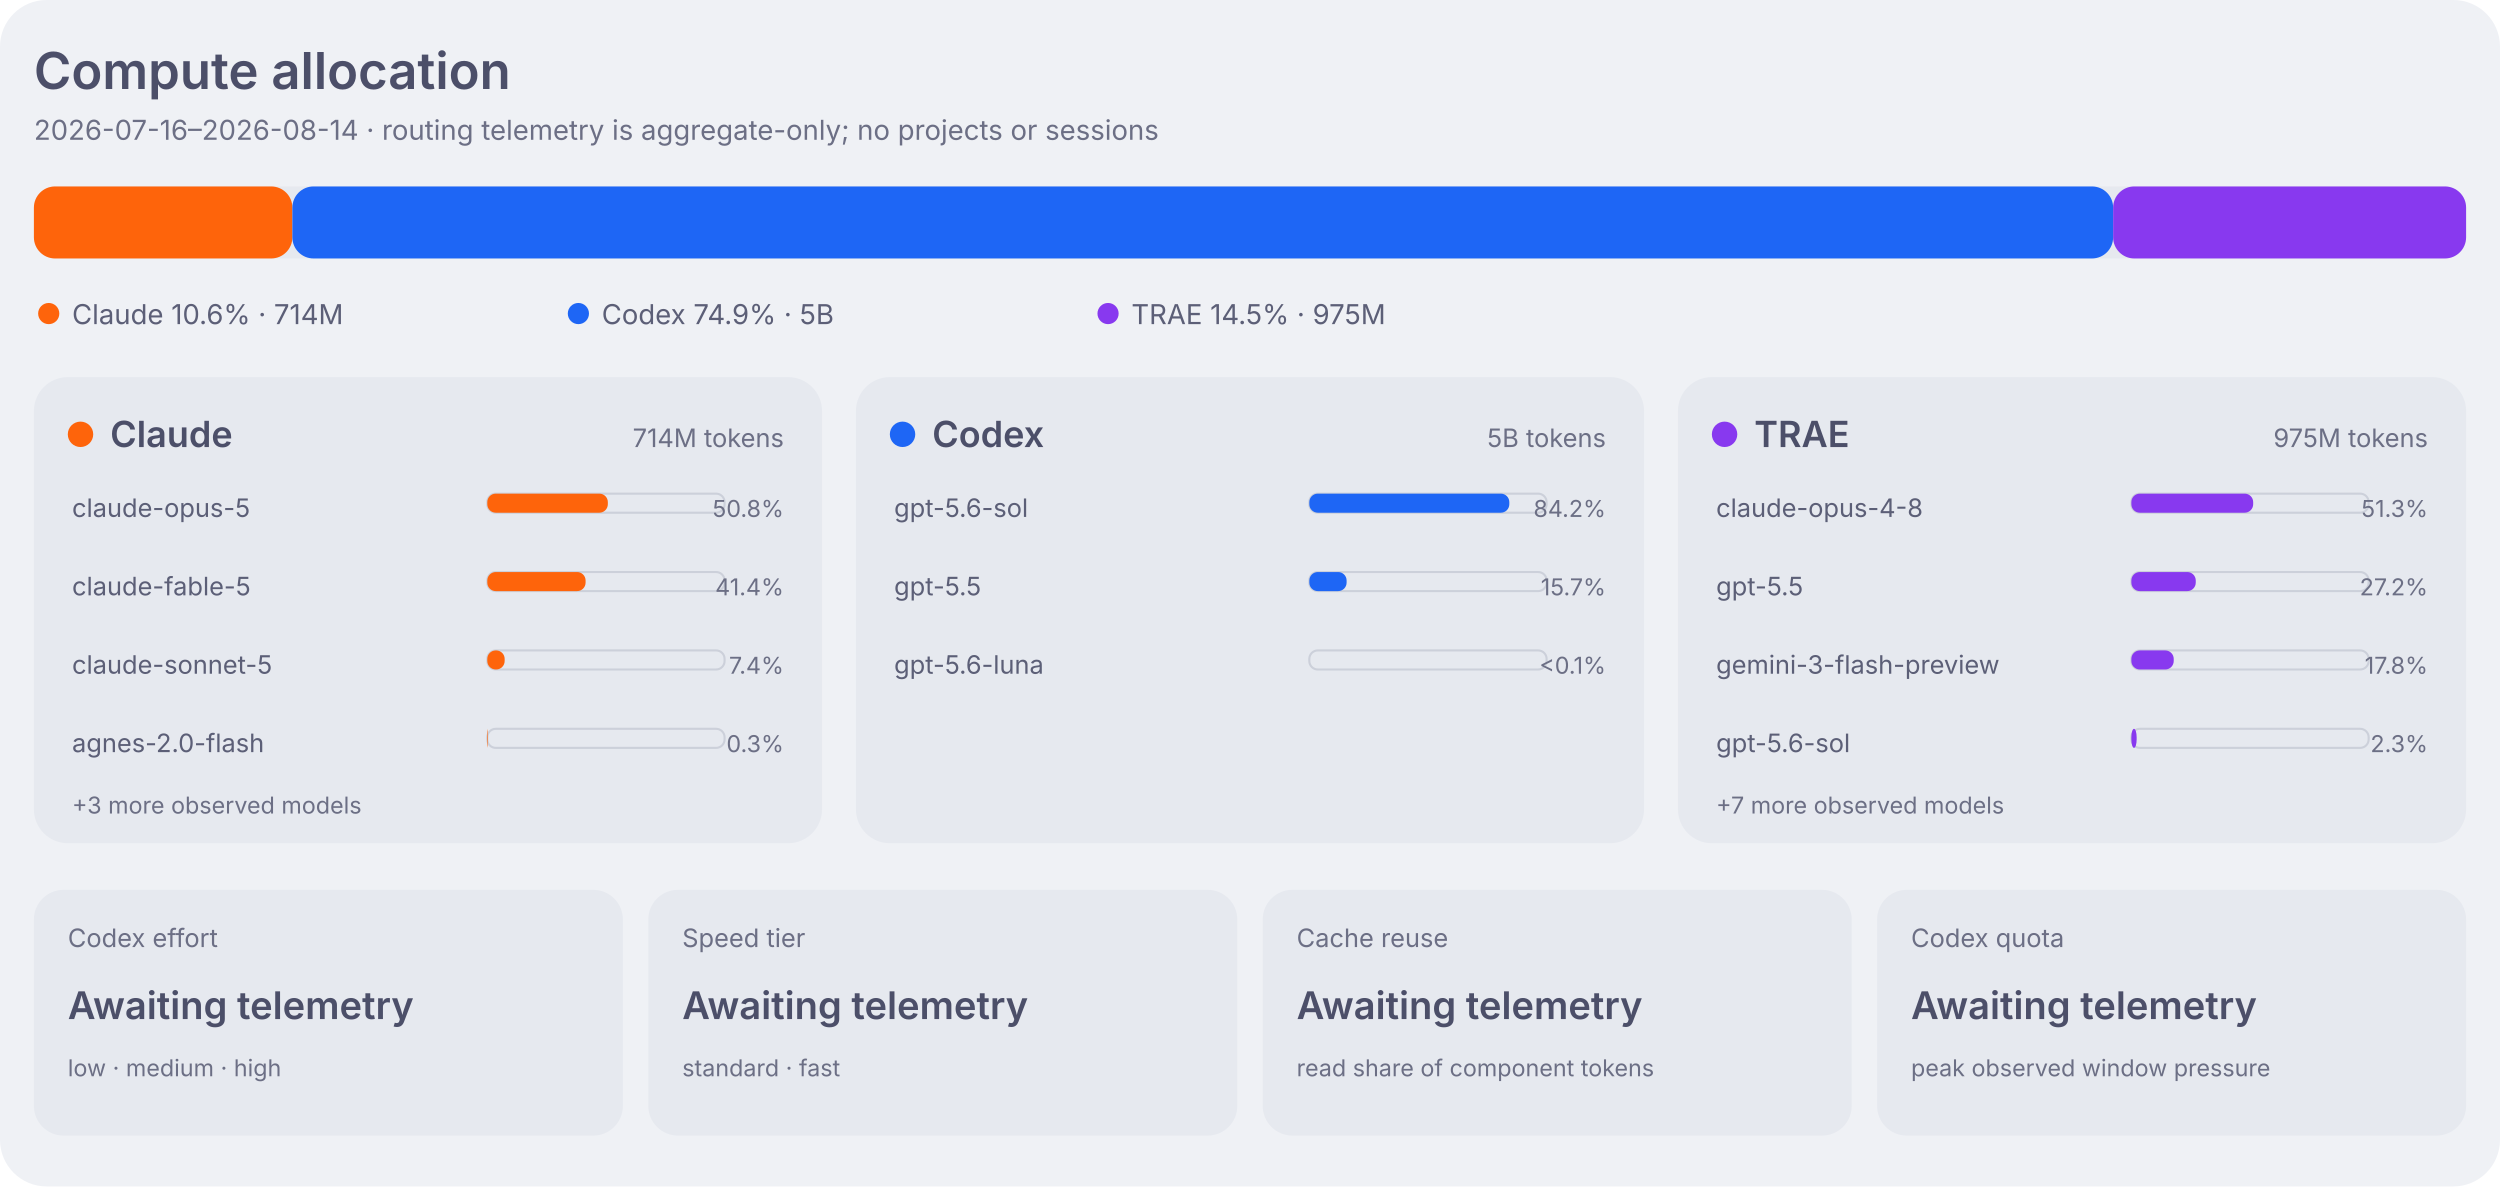
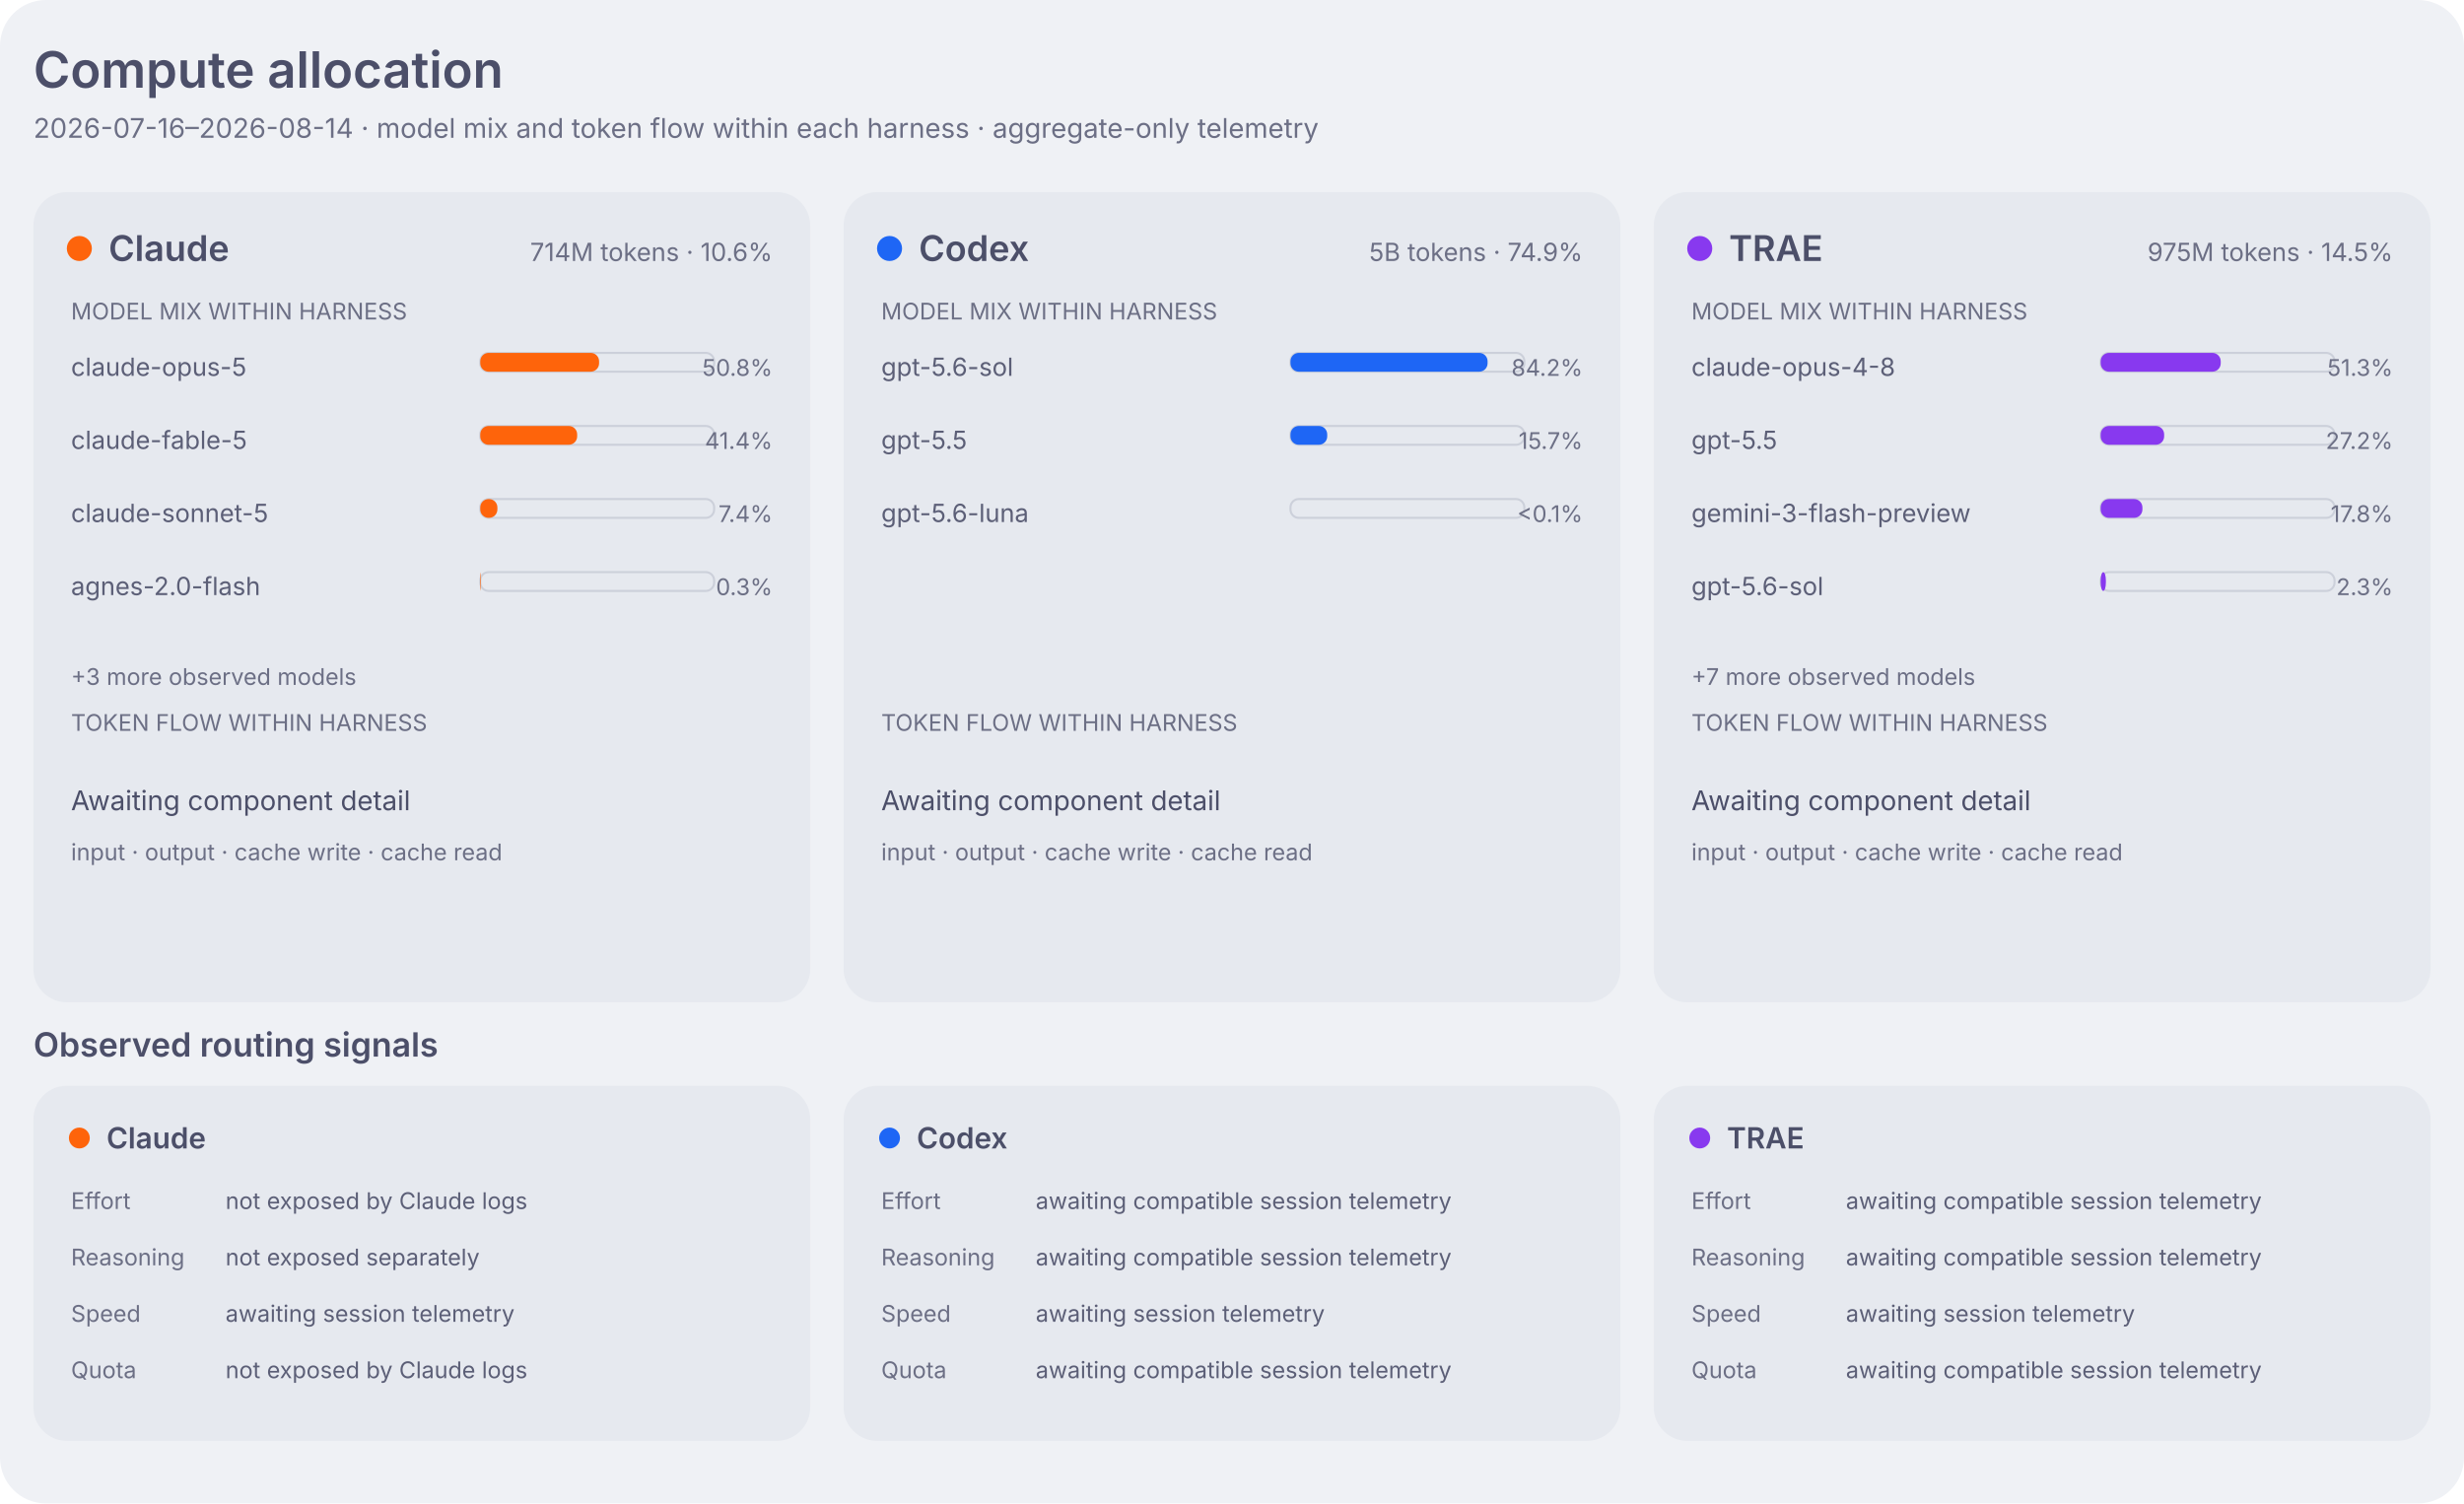
- <svg xmlns="http://www.w3.org/2000/svg" width="1180" height="560" viewBox="0 0 1180 560" role="img" aria-labelledby="title desc">
+ <svg xmlns="http://www.w3.org/2000/svg" width="1180" height="720" viewBox="0 0 1180 720" role="img" aria-labelledby="title desc">
  <style>
    .dashboard-background { fill: #eff1f5; }
    .dashboard-panel { fill: #e6e9ef; }
    .dashboard-primary { fill: #4c4f69; }
    .dashboard-secondary { fill: #5c5f77; }
    .dashboard-muted { fill: #6c6f85; }
    .dashboard-accent { fill: #179299; }
    .dashboard-border { stroke: #ccd0da; }
    .agent-claude { fill: #fe640b; }
    .agent-codex { fill: #1e66f5; }
    .agent-traex { fill: #8839ef; }
    .agent-legacy { fill: #6c6f85; }
+     .component-input { fill: #40a02b; }
+     .component-output { fill: #df8e1d; }
+     .component-cache-write { fill: #179299; }
+     .component-cache-read { fill: #7287fd; }
    .heatmap-level-0 { fill: #ccd0da; }
    .heatmap-level-1 { fill: #179299; fill-opacity: 0.25; }
    .heatmap-level-2 { fill: #179299; fill-opacity: 0.5; }
    .heatmap-level-3 { fill: #179299; fill-opacity: 0.75; }
    .heatmap-level-4 { fill: #179299; }
    @media (prefers-color-scheme: dark) {
      .dashboard-background { fill: #1e1e2e; }
      .dashboard-panel { fill: #181825; }
      .dashboard-primary { fill: #cdd6f4; }
      .dashboard-secondary { fill: #bac2de; }
      .dashboard-muted { fill: #a6adc8; }
      .dashboard-accent { fill: #94e2d5; }
      .dashboard-border { stroke: #313244; }
      .agent-claude { fill: #fab387; }
      .agent-codex { fill: #89b4fa; }
      .agent-traex { fill: #cba6f7; }
      .agent-legacy { fill: #a6adc8; }
+       .component-input { fill: #a6e3a1; }
+       .component-output { fill: #f9e2af; }
+       .component-cache-write { fill: #94e2d5; }
+       .component-cache-read { fill: #b4befe; }
      .heatmap-level-0 { fill: #313244; }
      .heatmap-level-1 { fill: #94e2d5; fill-opacity: 0.25; }
      .heatmap-level-2 { fill: #94e2d5; fill-opacity: 0.5; }
      .heatmap-level-3 { fill: #94e2d5; fill-opacity: 0.75; }
      .heatmap-level-4 { fill: #94e2d5; }
    }
  </style>
-   <rect class="dashboard-background" width="1180" height="560" rx="22" />
+   <rect class="dashboard-background" width="1180" height="720" rx="22" />
  <text class="dashboard-primary" x="16" y="42" font-family="-apple-system,BlinkMacSystemFont,Segoe UI,sans-serif" font-size="24" font-weight="600">Compute allocation</text>
-   <text class="dashboard-muted" x="16" y="66" font-family="-apple-system,BlinkMacSystemFont,Segoe UI,sans-serif" font-size="13">2026-07-16–2026-08-14 · routing telemetry is aggregate-only; no projects or sessions</text>
-   <rect class="dashboard-panel" x="16" y="88" width="1148" height="34" rx="10" />
-   <rect class="agent-claude" x="16.0" y="88" width="122.0" height="34" rx="10" data-agent="claude" data-tokens="714479429">
+   <text class="dashboard-muted" x="16" y="66" font-family="-apple-system,BlinkMacSystemFont,Segoe UI,sans-serif" font-size="13">2026-07-16–2026-08-14 · model mix and token flow within each harness · aggregate-only telemetry</text>
+   <rect class="dashboard-panel" x="16" y="92" width="372" height="388" rx="16" />
+   <circle class="agent-claude" cx="38" cy="119" r="6" />
+   <text class="dashboard-primary" x="52" y="125" font-family="-apple-system,BlinkMacSystemFont,Segoe UI,sans-serif" font-size="17" font-weight="600">Claude</text>
+   <text class="dashboard-muted" x="370" y="125" text-anchor="end" font-family="-apple-system,BlinkMacSystemFont,Segoe UI,sans-serif" font-size="12">714M tokens · 10.6%</text>
+   <text class="dashboard-muted" x="34" y="153" font-family="-apple-system,BlinkMacSystemFont,Segoe UI,sans-serif" font-size="11">MODEL MIX WITHIN HARNESS</text>
+   <text class="dashboard-secondary" x="34" y="180" font-family="-apple-system,BlinkMacSystemFont,Segoe UI,sans-serif" font-size="12">claude-opus-5</text>
+   <rect class="dashboard-border" x="230" y="169" width="112" height="9" rx="4" fill="none" stroke-width="1" />
+   <rect class="agent-claude" x="230" y="169" width="56.9" height="9" rx="4" data-agent="claude" data-model="claude-opus-5" data-tokens="362770690">
    </rect>
-   <rect class="agent-codex" x="138.0" y="88" width="859.4" height="34" rx="10" data-agent="codex" data-tokens="5032229307">
+   <text class="dashboard-muted" x="370" y="180" text-anchor="end" font-family="-apple-system,BlinkMacSystemFont,Segoe UI,sans-serif" font-size="11">50.8%</text>
+   <text class="dashboard-secondary" x="34" y="215" font-family="-apple-system,BlinkMacSystemFont,Segoe UI,sans-serif" font-size="12">claude-fable-5</text>
+   <rect class="dashboard-border" x="230" y="204" width="112" height="9" rx="4" fill="none" stroke-width="1" />
+   <rect class="agent-claude" x="230" y="204" width="46.4" height="9" rx="4" data-agent="claude" data-model="claude-fable-5" data-tokens="296040148">
    </rect>
-   <rect class="agent-traex" x="997.4" y="88" width="166.6" height="34" rx="10" data-agent="traex" data-tokens="975381608">
+   <text class="dashboard-muted" x="370" y="215" text-anchor="end" font-family="-apple-system,BlinkMacSystemFont,Segoe UI,sans-serif" font-size="11">41.4%</text>
+   <text class="dashboard-secondary" x="34" y="250" font-family="-apple-system,BlinkMacSystemFont,Segoe UI,sans-serif" font-size="12">claude-sonnet-5</text>
+   <rect class="dashboard-border" x="230" y="239" width="112" height="9" rx="4" fill="none" stroke-width="1" />
+   <rect class="agent-claude" x="230" y="239" width="8.2" height="9" rx="4" data-agent="claude" data-model="claude-sonnet-5" data-tokens="52601105">
    </rect>
-   <circle class="agent-claude" cx="23" cy="148" r="5" />
-   <text class="dashboard-secondary" x="34" y="153" font-family="-apple-system,BlinkMacSystemFont,Segoe UI,sans-serif" font-size="13">Claude 10.6% · 714M</text>
-   <circle class="agent-codex" cx="273" cy="148" r="5" />
-   <text class="dashboard-secondary" x="284" y="153" font-family="-apple-system,BlinkMacSystemFont,Segoe UI,sans-serif" font-size="13">Codex 74.9% · 5B</text>
-   <circle class="agent-traex" cx="523" cy="148" r="5" />
-   <text class="dashboard-secondary" x="534" y="153" font-family="-apple-system,BlinkMacSystemFont,Segoe UI,sans-serif" font-size="13">TRAE 14.5% · 975M</text>
-   <rect class="dashboard-panel" x="16" y="178" width="372" height="220" rx="16" />
-   <circle class="agent-claude" cx="38" cy="205" r="6" />
-   <text class="dashboard-primary" x="52" y="211" font-family="-apple-system,BlinkMacSystemFont,Segoe UI,sans-serif" font-size="17" font-weight="600">Claude</text>
-   <text class="dashboard-muted" x="370" y="211" text-anchor="end" font-family="-apple-system,BlinkMacSystemFont,Segoe UI,sans-serif" font-size="12">714M tokens</text>
-   <text class="dashboard-secondary" x="34" y="244" font-family="-apple-system,BlinkMacSystemFont,Segoe UI,sans-serif" font-size="12">claude-opus-5</text>
-   <rect class="dashboard-border" x="230" y="233" width="112" height="9" rx="4" fill="none" stroke-width="1" />
-   <rect class="agent-claude" x="230" y="233" width="56.9" height="9" rx="4" data-agent="claude" data-model="claude-opus-5" data-tokens="362770690">
+   <text class="dashboard-muted" x="370" y="250" text-anchor="end" font-family="-apple-system,BlinkMacSystemFont,Segoe UI,sans-serif" font-size="11">7.4%</text>
+   <text class="dashboard-secondary" x="34" y="285" font-family="-apple-system,BlinkMacSystemFont,Segoe UI,sans-serif" font-size="12">agnes-2.0-flash</text>
+   <rect class="dashboard-border" x="230" y="274" width="112" height="9" rx="4" fill="none" stroke-width="1" />
+   <rect class="agent-claude" x="230" y="274" width="0.3" height="9" rx="4" data-agent="claude" data-model="agnes-2.0-flash" data-tokens="1883260">
    </rect>
-   <text class="dashboard-muted" x="370" y="244" text-anchor="end" font-family="-apple-system,BlinkMacSystemFont,Segoe UI,sans-serif" font-size="11">50.8%</text>
-   <text class="dashboard-secondary" x="34" y="281" font-family="-apple-system,BlinkMacSystemFont,Segoe UI,sans-serif" font-size="12">claude-fable-5</text>
-   <rect class="dashboard-border" x="230" y="270" width="112" height="9" rx="4" fill="none" stroke-width="1" />
-   <rect class="agent-claude" x="230" y="270" width="46.4" height="9" rx="4" data-agent="claude" data-model="claude-fable-5" data-tokens="296040148">
+   <text class="dashboard-muted" x="370" y="285" text-anchor="end" font-family="-apple-system,BlinkMacSystemFont,Segoe UI,sans-serif" font-size="11">0.3%</text>
+   <text class="dashboard-muted" x="34" y="328" font-family="-apple-system,BlinkMacSystemFont,Segoe UI,sans-serif" font-size="11">+3 more observed models</text>
+   <text class="dashboard-muted" x="34" y="350" font-family="-apple-system,BlinkMacSystemFont,Segoe UI,sans-serif" font-size="11">TOKEN FLOW WITHIN HARNESS</text>
+   <text class="dashboard-primary" x="34" y="388" font-family="-apple-system,BlinkMacSystemFont,Segoe UI,sans-serif" font-size="13">Awaiting component detail</text>
+   <text class="dashboard-muted" x="34" y="412" font-family="-apple-system,BlinkMacSystemFont,Segoe UI,sans-serif" font-size="11">input · output · cache write · cache read</text>
+   <rect class="dashboard-panel" x="404" y="92" width="372" height="388" rx="16" />
+   <circle class="agent-codex" cx="426" cy="119" r="6" />
+   <text class="dashboard-primary" x="440" y="125" font-family="-apple-system,BlinkMacSystemFont,Segoe UI,sans-serif" font-size="17" font-weight="600">Codex</text>
+   <text class="dashboard-muted" x="758" y="125" text-anchor="end" font-family="-apple-system,BlinkMacSystemFont,Segoe UI,sans-serif" font-size="12">5B tokens · 74.9%</text>
+   <text class="dashboard-muted" x="422" y="153" font-family="-apple-system,BlinkMacSystemFont,Segoe UI,sans-serif" font-size="11">MODEL MIX WITHIN HARNESS</text>
+   <text class="dashboard-secondary" x="422" y="180" font-family="-apple-system,BlinkMacSystemFont,Segoe UI,sans-serif" font-size="12">gpt-5.6-sol</text>
+   <rect class="dashboard-border" x="618" y="169" width="112" height="9" rx="4" fill="none" stroke-width="1" />
+   <rect class="agent-codex" x="618" y="169" width="94.4" height="9" rx="4" data-agent="codex" data-model="gpt-5.6-sol" data-tokens="3976441910">
    </rect>
-   <text class="dashboard-muted" x="370" y="281" text-anchor="end" font-family="-apple-system,BlinkMacSystemFont,Segoe UI,sans-serif" font-size="11">41.4%</text>
-   <text class="dashboard-secondary" x="34" y="318" font-family="-apple-system,BlinkMacSystemFont,Segoe UI,sans-serif" font-size="12">claude-sonnet-5</text>
-   <rect class="dashboard-border" x="230" y="307" width="112" height="9" rx="4" fill="none" stroke-width="1" />
-   <rect class="agent-claude" x="230" y="307" width="8.2" height="9" rx="4" data-agent="claude" data-model="claude-sonnet-5" data-tokens="52601105">
+   <text class="dashboard-muted" x="758" y="180" text-anchor="end" font-family="-apple-system,BlinkMacSystemFont,Segoe UI,sans-serif" font-size="11">84.2%</text>
+   <text class="dashboard-secondary" x="422" y="215" font-family="-apple-system,BlinkMacSystemFont,Segoe UI,sans-serif" font-size="12">gpt-5.5</text>
+   <rect class="dashboard-border" x="618" y="204" width="112" height="9" rx="4" fill="none" stroke-width="1" />
+   <rect class="agent-codex" x="618" y="204" width="17.6" height="9" rx="4" data-agent="codex" data-model="gpt-5.5" data-tokens="742587086">
    </rect>
-   <text class="dashboard-muted" x="370" y="318" text-anchor="end" font-family="-apple-system,BlinkMacSystemFont,Segoe UI,sans-serif" font-size="11">7.4%</text>
-   <text class="dashboard-secondary" x="34" y="355" font-family="-apple-system,BlinkMacSystemFont,Segoe UI,sans-serif" font-size="12">agnes-2.0-flash</text>
-   <rect class="dashboard-border" x="230" y="344" width="112" height="9" rx="4" fill="none" stroke-width="1" />
-   <rect class="agent-claude" x="230" y="344" width="0.3" height="9" rx="4" data-agent="claude" data-model="agnes-2.0-flash" data-tokens="1883260">
+   <text class="dashboard-muted" x="758" y="215" text-anchor="end" font-family="-apple-system,BlinkMacSystemFont,Segoe UI,sans-serif" font-size="11">15.7%</text>
+   <text class="dashboard-secondary" x="422" y="250" font-family="-apple-system,BlinkMacSystemFont,Segoe UI,sans-serif" font-size="12">gpt-5.6-luna</text>
+   <rect class="dashboard-border" x="618" y="239" width="112" height="9" rx="4" fill="none" stroke-width="1" />
+   <rect class="agent-codex" x="618" y="239" width="0.0" height="9" rx="4" data-agent="codex" data-model="gpt-5.6-luna" data-tokens="837889">
    </rect>
-   <text class="dashboard-muted" x="370" y="355" text-anchor="end" font-family="-apple-system,BlinkMacSystemFont,Segoe UI,sans-serif" font-size="11">0.3%</text>
-   <text class="dashboard-muted" x="34" y="384" font-family="-apple-system,BlinkMacSystemFont,Segoe UI,sans-serif" font-size="11">+3 more observed models</text>
-   <rect class="dashboard-panel" x="404" y="178" width="372" height="220" rx="16" />
-   <circle class="agent-codex" cx="426" cy="205" r="6" />
-   <text class="dashboard-primary" x="440" y="211" font-family="-apple-system,BlinkMacSystemFont,Segoe UI,sans-serif" font-size="17" font-weight="600">Codex</text>
-   <text class="dashboard-muted" x="758" y="211" text-anchor="end" font-family="-apple-system,BlinkMacSystemFont,Segoe UI,sans-serif" font-size="12">5B tokens</text>
-   <text class="dashboard-secondary" x="422" y="244" font-family="-apple-system,BlinkMacSystemFont,Segoe UI,sans-serif" font-size="12">gpt-5.6-sol</text>
-   <rect class="dashboard-border" x="618" y="233" width="112" height="9" rx="4" fill="none" stroke-width="1" />
-   <rect class="agent-codex" x="618" y="233" width="94.4" height="9" rx="4" data-agent="codex" data-model="gpt-5.6-sol" data-tokens="3976441910">
+   <text class="dashboard-muted" x="758" y="250" text-anchor="end" font-family="-apple-system,BlinkMacSystemFont,Segoe UI,sans-serif" font-size="11">&lt;0.1%</text>
+   <text class="dashboard-muted" x="422" y="350" font-family="-apple-system,BlinkMacSystemFont,Segoe UI,sans-serif" font-size="11">TOKEN FLOW WITHIN HARNESS</text>
+   <text class="dashboard-primary" x="422" y="388" font-family="-apple-system,BlinkMacSystemFont,Segoe UI,sans-serif" font-size="13">Awaiting component detail</text>
+   <text class="dashboard-muted" x="422" y="412" font-family="-apple-system,BlinkMacSystemFont,Segoe UI,sans-serif" font-size="11">input · output · cache write · cache read</text>
+   <rect class="dashboard-panel" x="792" y="92" width="372" height="388" rx="16" />
+   <circle class="agent-traex" cx="814" cy="119" r="6" />
+   <text class="dashboard-primary" x="828" y="125" font-family="-apple-system,BlinkMacSystemFont,Segoe UI,sans-serif" font-size="17" font-weight="600">TRAE</text>
+   <text class="dashboard-muted" x="1146" y="125" text-anchor="end" font-family="-apple-system,BlinkMacSystemFont,Segoe UI,sans-serif" font-size="12">975M tokens · 14.5%</text>
+   <text class="dashboard-muted" x="810" y="153" font-family="-apple-system,BlinkMacSystemFont,Segoe UI,sans-serif" font-size="11">MODEL MIX WITHIN HARNESS</text>
+   <text class="dashboard-secondary" x="810" y="180" font-family="-apple-system,BlinkMacSystemFont,Segoe UI,sans-serif" font-size="12">claude-opus-4-8</text>
+   <rect class="dashboard-border" x="1006" y="169" width="112" height="9" rx="4" fill="none" stroke-width="1" />
+   <rect class="agent-traex" x="1006" y="169" width="57.5" height="9" rx="4" data-agent="traex" data-model="claude-opus-4-8" data-tokens="500334081">
    </rect>
-   <text class="dashboard-muted" x="758" y="244" text-anchor="end" font-family="-apple-system,BlinkMacSystemFont,Segoe UI,sans-serif" font-size="11">84.2%</text>
-   <text class="dashboard-secondary" x="422" y="281" font-family="-apple-system,BlinkMacSystemFont,Segoe UI,sans-serif" font-size="12">gpt-5.5</text>
-   <rect class="dashboard-border" x="618" y="270" width="112" height="9" rx="4" fill="none" stroke-width="1" />
-   <rect class="agent-codex" x="618" y="270" width="17.6" height="9" rx="4" data-agent="codex" data-model="gpt-5.5" data-tokens="742587086">
+   <text class="dashboard-muted" x="1146" y="180" text-anchor="end" font-family="-apple-system,BlinkMacSystemFont,Segoe UI,sans-serif" font-size="11">51.3%</text>
+   <text class="dashboard-secondary" x="810" y="215" font-family="-apple-system,BlinkMacSystemFont,Segoe UI,sans-serif" font-size="12">gpt-5.5</text>
+   <rect class="dashboard-border" x="1006" y="204" width="112" height="9" rx="4" fill="none" stroke-width="1" />
+   <rect class="agent-traex" x="1006" y="204" width="30.4" height="9" rx="4" data-agent="traex" data-model="gpt-5.5" data-tokens="265101938">
    </rect>
-   <text class="dashboard-muted" x="758" y="281" text-anchor="end" font-family="-apple-system,BlinkMacSystemFont,Segoe UI,sans-serif" font-size="11">15.7%</text>
-   <text class="dashboard-secondary" x="422" y="318" font-family="-apple-system,BlinkMacSystemFont,Segoe UI,sans-serif" font-size="12">gpt-5.6-luna</text>
-   <rect class="dashboard-border" x="618" y="307" width="112" height="9" rx="4" fill="none" stroke-width="1" />
-   <rect class="agent-codex" x="618" y="307" width="0.0" height="9" rx="4" data-agent="codex" data-model="gpt-5.6-luna" data-tokens="837889">
+   <text class="dashboard-muted" x="1146" y="215" text-anchor="end" font-family="-apple-system,BlinkMacSystemFont,Segoe UI,sans-serif" font-size="11">27.2%</text>
+   <text class="dashboard-secondary" x="810" y="250" font-family="-apple-system,BlinkMacSystemFont,Segoe UI,sans-serif" font-size="12">gemini-3-flash-preview</text>
+   <rect class="dashboard-border" x="1006" y="239" width="112" height="9" rx="4" fill="none" stroke-width="1" />
+   <rect class="agent-traex" x="1006" y="239" width="20.0" height="9" rx="4" data-agent="traex" data-model="gemini-3-flash-preview" data-tokens="173979177">
    </rect>
-   <text class="dashboard-muted" x="758" y="318" text-anchor="end" font-family="-apple-system,BlinkMacSystemFont,Segoe UI,sans-serif" font-size="11">&lt;0.1%</text>
-   <rect class="dashboard-panel" x="792" y="178" width="372" height="220" rx="16" />
-   <circle class="agent-traex" cx="814" cy="205" r="6" />
-   <text class="dashboard-primary" x="828" y="211" font-family="-apple-system,BlinkMacSystemFont,Segoe UI,sans-serif" font-size="17" font-weight="600">TRAE</text>
-   <text class="dashboard-muted" x="1146" y="211" text-anchor="end" font-family="-apple-system,BlinkMacSystemFont,Segoe UI,sans-serif" font-size="12">975M tokens</text>
-   <text class="dashboard-secondary" x="810" y="244" font-family="-apple-system,BlinkMacSystemFont,Segoe UI,sans-serif" font-size="12">claude-opus-4-8</text>
-   <rect class="dashboard-border" x="1006" y="233" width="112" height="9" rx="4" fill="none" stroke-width="1" />
-   <rect class="agent-traex" x="1006" y="233" width="57.5" height="9" rx="4" data-agent="traex" data-model="claude-opus-4-8" data-tokens="500334081">
+   <text class="dashboard-muted" x="1146" y="250" text-anchor="end" font-family="-apple-system,BlinkMacSystemFont,Segoe UI,sans-serif" font-size="11">17.8%</text>
+   <text class="dashboard-secondary" x="810" y="285" font-family="-apple-system,BlinkMacSystemFont,Segoe UI,sans-serif" font-size="12">gpt-5.6-sol</text>
+   <rect class="dashboard-border" x="1006" y="274" width="112" height="9" rx="4" fill="none" stroke-width="1" />
+   <rect class="agent-traex" x="1006" y="274" width="2.5" height="9" rx="4" data-agent="traex" data-model="gpt-5.6-sol" data-tokens="22103964">
    </rect>
-   <text class="dashboard-muted" x="1146" y="244" text-anchor="end" font-family="-apple-system,BlinkMacSystemFont,Segoe UI,sans-serif" font-size="11">51.3%</text>
-   <text class="dashboard-secondary" x="810" y="281" font-family="-apple-system,BlinkMacSystemFont,Segoe UI,sans-serif" font-size="12">gpt-5.5</text>
-   <rect class="dashboard-border" x="1006" y="270" width="112" height="9" rx="4" fill="none" stroke-width="1" />
-   <rect class="agent-traex" x="1006" y="270" width="30.4" height="9" rx="4" data-agent="traex" data-model="gpt-5.5" data-tokens="265101938">
-     </rect>
-   <text class="dashboard-muted" x="1146" y="281" text-anchor="end" font-family="-apple-system,BlinkMacSystemFont,Segoe UI,sans-serif" font-size="11">27.2%</text>
-   <text class="dashboard-secondary" x="810" y="318" font-family="-apple-system,BlinkMacSystemFont,Segoe UI,sans-serif" font-size="12">gemini-3-flash-preview</text>
-   <rect class="dashboard-border" x="1006" y="307" width="112" height="9" rx="4" fill="none" stroke-width="1" />
-   <rect class="agent-traex" x="1006" y="307" width="20.0" height="9" rx="4" data-agent="traex" data-model="gemini-3-flash-preview" data-tokens="173979177">
-     </rect>
-   <text class="dashboard-muted" x="1146" y="318" text-anchor="end" font-family="-apple-system,BlinkMacSystemFont,Segoe UI,sans-serif" font-size="11">17.8%</text>
-   <text class="dashboard-secondary" x="810" y="355" font-family="-apple-system,BlinkMacSystemFont,Segoe UI,sans-serif" font-size="12">gpt-5.6-sol</text>
-   <rect class="dashboard-border" x="1006" y="344" width="112" height="9" rx="4" fill="none" stroke-width="1" />
-   <rect class="agent-traex" x="1006" y="344" width="2.5" height="9" rx="4" data-agent="traex" data-model="gpt-5.6-sol" data-tokens="22103964">
-     </rect>
-   <text class="dashboard-muted" x="1146" y="355" text-anchor="end" font-family="-apple-system,BlinkMacSystemFont,Segoe UI,sans-serif" font-size="11">2.3%</text>
-   <text class="dashboard-muted" x="810" y="384" font-family="-apple-system,BlinkMacSystemFont,Segoe UI,sans-serif" font-size="11">+7 more observed models</text>
-   <rect class="dashboard-panel" x="16.0" y="420" width="278.0" height="116" rx="14" />
-   <text class="dashboard-muted" x="32.0" y="447" font-family="-apple-system,BlinkMacSystemFont,Segoe UI,sans-serif" font-size="12">Codex effort</text>
-   <text class="dashboard-primary" x="32.0" y="481" font-family="-apple-system,BlinkMacSystemFont,Segoe UI,sans-serif" font-size="18" font-weight="600">Awaiting telemetry</text>
-   <text class="dashboard-muted" x="32.0" y="508" font-family="-apple-system,BlinkMacSystemFont,Segoe UI,sans-serif" font-size="11">low · medium · high</text>
-   <rect class="dashboard-panel" x="306.0" y="420" width="278.0" height="116" rx="14" />
-   <text class="dashboard-muted" x="322.0" y="447" font-family="-apple-system,BlinkMacSystemFont,Segoe UI,sans-serif" font-size="12">Speed tier</text>
-   <text class="dashboard-primary" x="322.0" y="481" font-family="-apple-system,BlinkMacSystemFont,Segoe UI,sans-serif" font-size="18" font-weight="600">Awaiting telemetry</text>
-   <text class="dashboard-muted" x="322.0" y="508" font-family="-apple-system,BlinkMacSystemFont,Segoe UI,sans-serif" font-size="11">standard · fast</text>
-   <rect class="dashboard-panel" x="596.0" y="420" width="278.0" height="116" rx="14" />
-   <text class="dashboard-muted" x="612.0" y="447" font-family="-apple-system,BlinkMacSystemFont,Segoe UI,sans-serif" font-size="12">Cache reuse</text>
-   <text class="dashboard-primary" x="612.0" y="481" font-family="-apple-system,BlinkMacSystemFont,Segoe UI,sans-serif" font-size="18" font-weight="600">Awaiting telemetry</text>
-   <text class="dashboard-muted" x="612.0" y="508" font-family="-apple-system,BlinkMacSystemFont,Segoe UI,sans-serif" font-size="11">read share of component tokens</text>
-   <rect class="dashboard-panel" x="886.0" y="420" width="278.0" height="116" rx="14" />
-   <text class="dashboard-muted" x="902.0" y="447" font-family="-apple-system,BlinkMacSystemFont,Segoe UI,sans-serif" font-size="12">Codex quota</text>
-   <text class="dashboard-primary" x="902.0" y="481" font-family="-apple-system,BlinkMacSystemFont,Segoe UI,sans-serif" font-size="18" font-weight="600">Awaiting telemetry</text>
-   <text class="dashboard-muted" x="902.0" y="508" font-family="-apple-system,BlinkMacSystemFont,Segoe UI,sans-serif" font-size="11">peak observed window pressure</text>
+   <text class="dashboard-muted" x="1146" y="285" text-anchor="end" font-family="-apple-system,BlinkMacSystemFont,Segoe UI,sans-serif" font-size="11">2.3%</text>
+   <text class="dashboard-muted" x="810" y="328" font-family="-apple-system,BlinkMacSystemFont,Segoe UI,sans-serif" font-size="11">+7 more observed models</text>
+   <text class="dashboard-muted" x="810" y="350" font-family="-apple-system,BlinkMacSystemFont,Segoe UI,sans-serif" font-size="11">TOKEN FLOW WITHIN HARNESS</text>
+   <text class="dashboard-primary" x="810" y="388" font-family="-apple-system,BlinkMacSystemFont,Segoe UI,sans-serif" font-size="13">Awaiting component detail</text>
+   <text class="dashboard-muted" x="810" y="412" font-family="-apple-system,BlinkMacSystemFont,Segoe UI,sans-serif" font-size="11">input · output · cache write · cache read</text>
+   <text class="dashboard-primary" x="16" y="506" font-family="-apple-system,BlinkMacSystemFont,Segoe UI,sans-serif" font-size="16" font-weight="600">Observed routing signals</text>
+   <rect class="dashboard-panel" x="16" y="520" width="372" height="170" rx="16" />
+   <circle class="agent-claude" cx="38" cy="545" r="5" />
+   <text class="dashboard-primary" x="51" y="550" font-family="-apple-system,BlinkMacSystemFont,Segoe UI,sans-serif" font-size="14" font-weight="600">Claude</text>
+   <text class="dashboard-muted" x="34" y="579" font-family="-apple-system,BlinkMacSystemFont,Segoe UI,sans-serif" font-size="11">Effort</text>
+   <text class="dashboard-secondary" x="108" y="579" font-family="-apple-system,BlinkMacSystemFont,Segoe UI,sans-serif" font-size="11">not exposed by Claude logs</text>
+   <text class="dashboard-muted" x="34" y="606" font-family="-apple-system,BlinkMacSystemFont,Segoe UI,sans-serif" font-size="11">Reasoning</text>
+   <text class="dashboard-secondary" x="108" y="606" font-family="-apple-system,BlinkMacSystemFont,Segoe UI,sans-serif" font-size="11">not exposed separately</text>
+   <text class="dashboard-muted" x="34" y="633" font-family="-apple-system,BlinkMacSystemFont,Segoe UI,sans-serif" font-size="11">Speed</text>
+   <text class="dashboard-secondary" x="108" y="633" font-family="-apple-system,BlinkMacSystemFont,Segoe UI,sans-serif" font-size="11">awaiting session telemetry</text>
+   <text class="dashboard-muted" x="34" y="660" font-family="-apple-system,BlinkMacSystemFont,Segoe UI,sans-serif" font-size="11">Quota</text>
+   <text class="dashboard-secondary" x="108" y="660" font-family="-apple-system,BlinkMacSystemFont,Segoe UI,sans-serif" font-size="11">not exposed by Claude logs</text>
+   <rect class="dashboard-panel" x="404" y="520" width="372" height="170" rx="16" />
+   <circle class="agent-codex" cx="426" cy="545" r="5" />
+   <text class="dashboard-primary" x="439" y="550" font-family="-apple-system,BlinkMacSystemFont,Segoe UI,sans-serif" font-size="14" font-weight="600">Codex</text>
+   <text class="dashboard-muted" x="422" y="579" font-family="-apple-system,BlinkMacSystemFont,Segoe UI,sans-serif" font-size="11">Effort</text>
+   <text class="dashboard-secondary" x="496" y="579" font-family="-apple-system,BlinkMacSystemFont,Segoe UI,sans-serif" font-size="11">awaiting compatible session telemetry</text>
+   <text class="dashboard-muted" x="422" y="606" font-family="-apple-system,BlinkMacSystemFont,Segoe UI,sans-serif" font-size="11">Reasoning</text>
+   <text class="dashboard-secondary" x="496" y="606" font-family="-apple-system,BlinkMacSystemFont,Segoe UI,sans-serif" font-size="11">awaiting compatible session telemetry</text>
+   <text class="dashboard-muted" x="422" y="633" font-family="-apple-system,BlinkMacSystemFont,Segoe UI,sans-serif" font-size="11">Speed</text>
+   <text class="dashboard-secondary" x="496" y="633" font-family="-apple-system,BlinkMacSystemFont,Segoe UI,sans-serif" font-size="11">awaiting session telemetry</text>
+   <text class="dashboard-muted" x="422" y="660" font-family="-apple-system,BlinkMacSystemFont,Segoe UI,sans-serif" font-size="11">Quota</text>
+   <text class="dashboard-secondary" x="496" y="660" font-family="-apple-system,BlinkMacSystemFont,Segoe UI,sans-serif" font-size="11">awaiting compatible session telemetry</text>
+   <rect class="dashboard-panel" x="792" y="520" width="372" height="170" rx="16" />
+   <circle class="agent-traex" cx="814" cy="545" r="5" />
+   <text class="dashboard-primary" x="827" y="550" font-family="-apple-system,BlinkMacSystemFont,Segoe UI,sans-serif" font-size="14" font-weight="600">TRAE</text>
+   <text class="dashboard-muted" x="810" y="579" font-family="-apple-system,BlinkMacSystemFont,Segoe UI,sans-serif" font-size="11">Effort</text>
+   <text class="dashboard-secondary" x="884" y="579" font-family="-apple-system,BlinkMacSystemFont,Segoe UI,sans-serif" font-size="11">awaiting compatible session telemetry</text>
+   <text class="dashboard-muted" x="810" y="606" font-family="-apple-system,BlinkMacSystemFont,Segoe UI,sans-serif" font-size="11">Reasoning</text>
+   <text class="dashboard-secondary" x="884" y="606" font-family="-apple-system,BlinkMacSystemFont,Segoe UI,sans-serif" font-size="11">awaiting compatible session telemetry</text>
+   <text class="dashboard-muted" x="810" y="633" font-family="-apple-system,BlinkMacSystemFont,Segoe UI,sans-serif" font-size="11">Speed</text>
+   <text class="dashboard-secondary" x="884" y="633" font-family="-apple-system,BlinkMacSystemFont,Segoe UI,sans-serif" font-size="11">awaiting session telemetry</text>
+   <text class="dashboard-muted" x="810" y="660" font-family="-apple-system,BlinkMacSystemFont,Segoe UI,sans-serif" font-size="11">Quota</text>
+   <text class="dashboard-secondary" x="884" y="660" font-family="-apple-system,BlinkMacSystemFont,Segoe UI,sans-serif" font-size="11">awaiting compatible session telemetry</text>
</svg>
